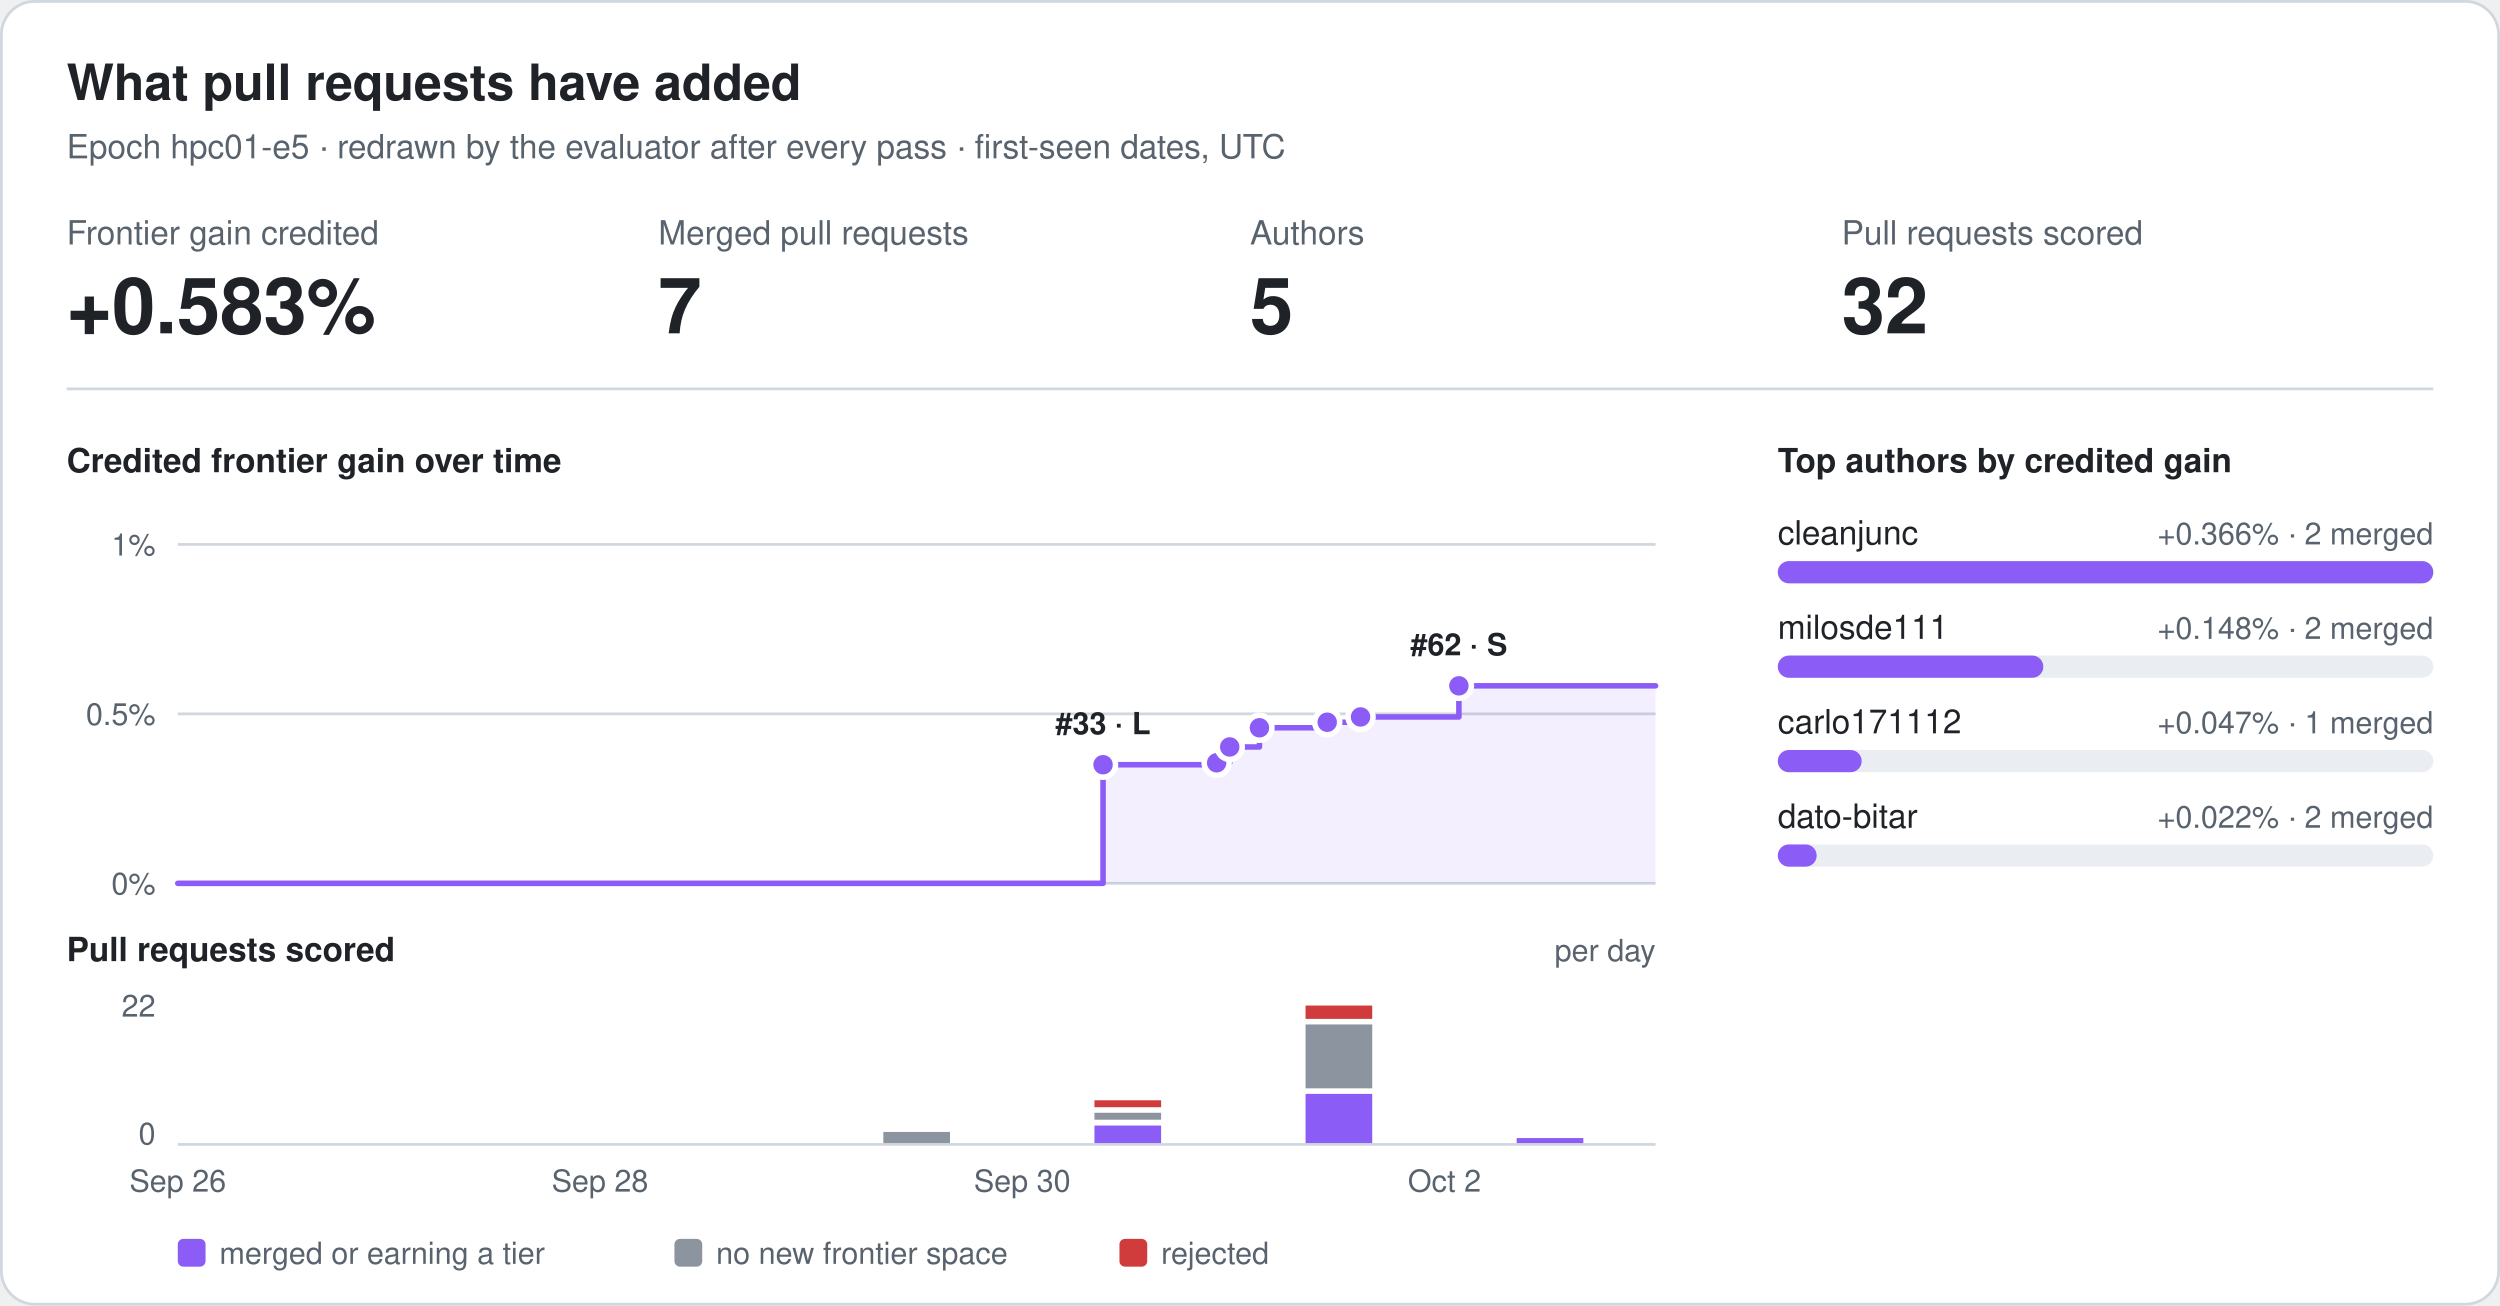
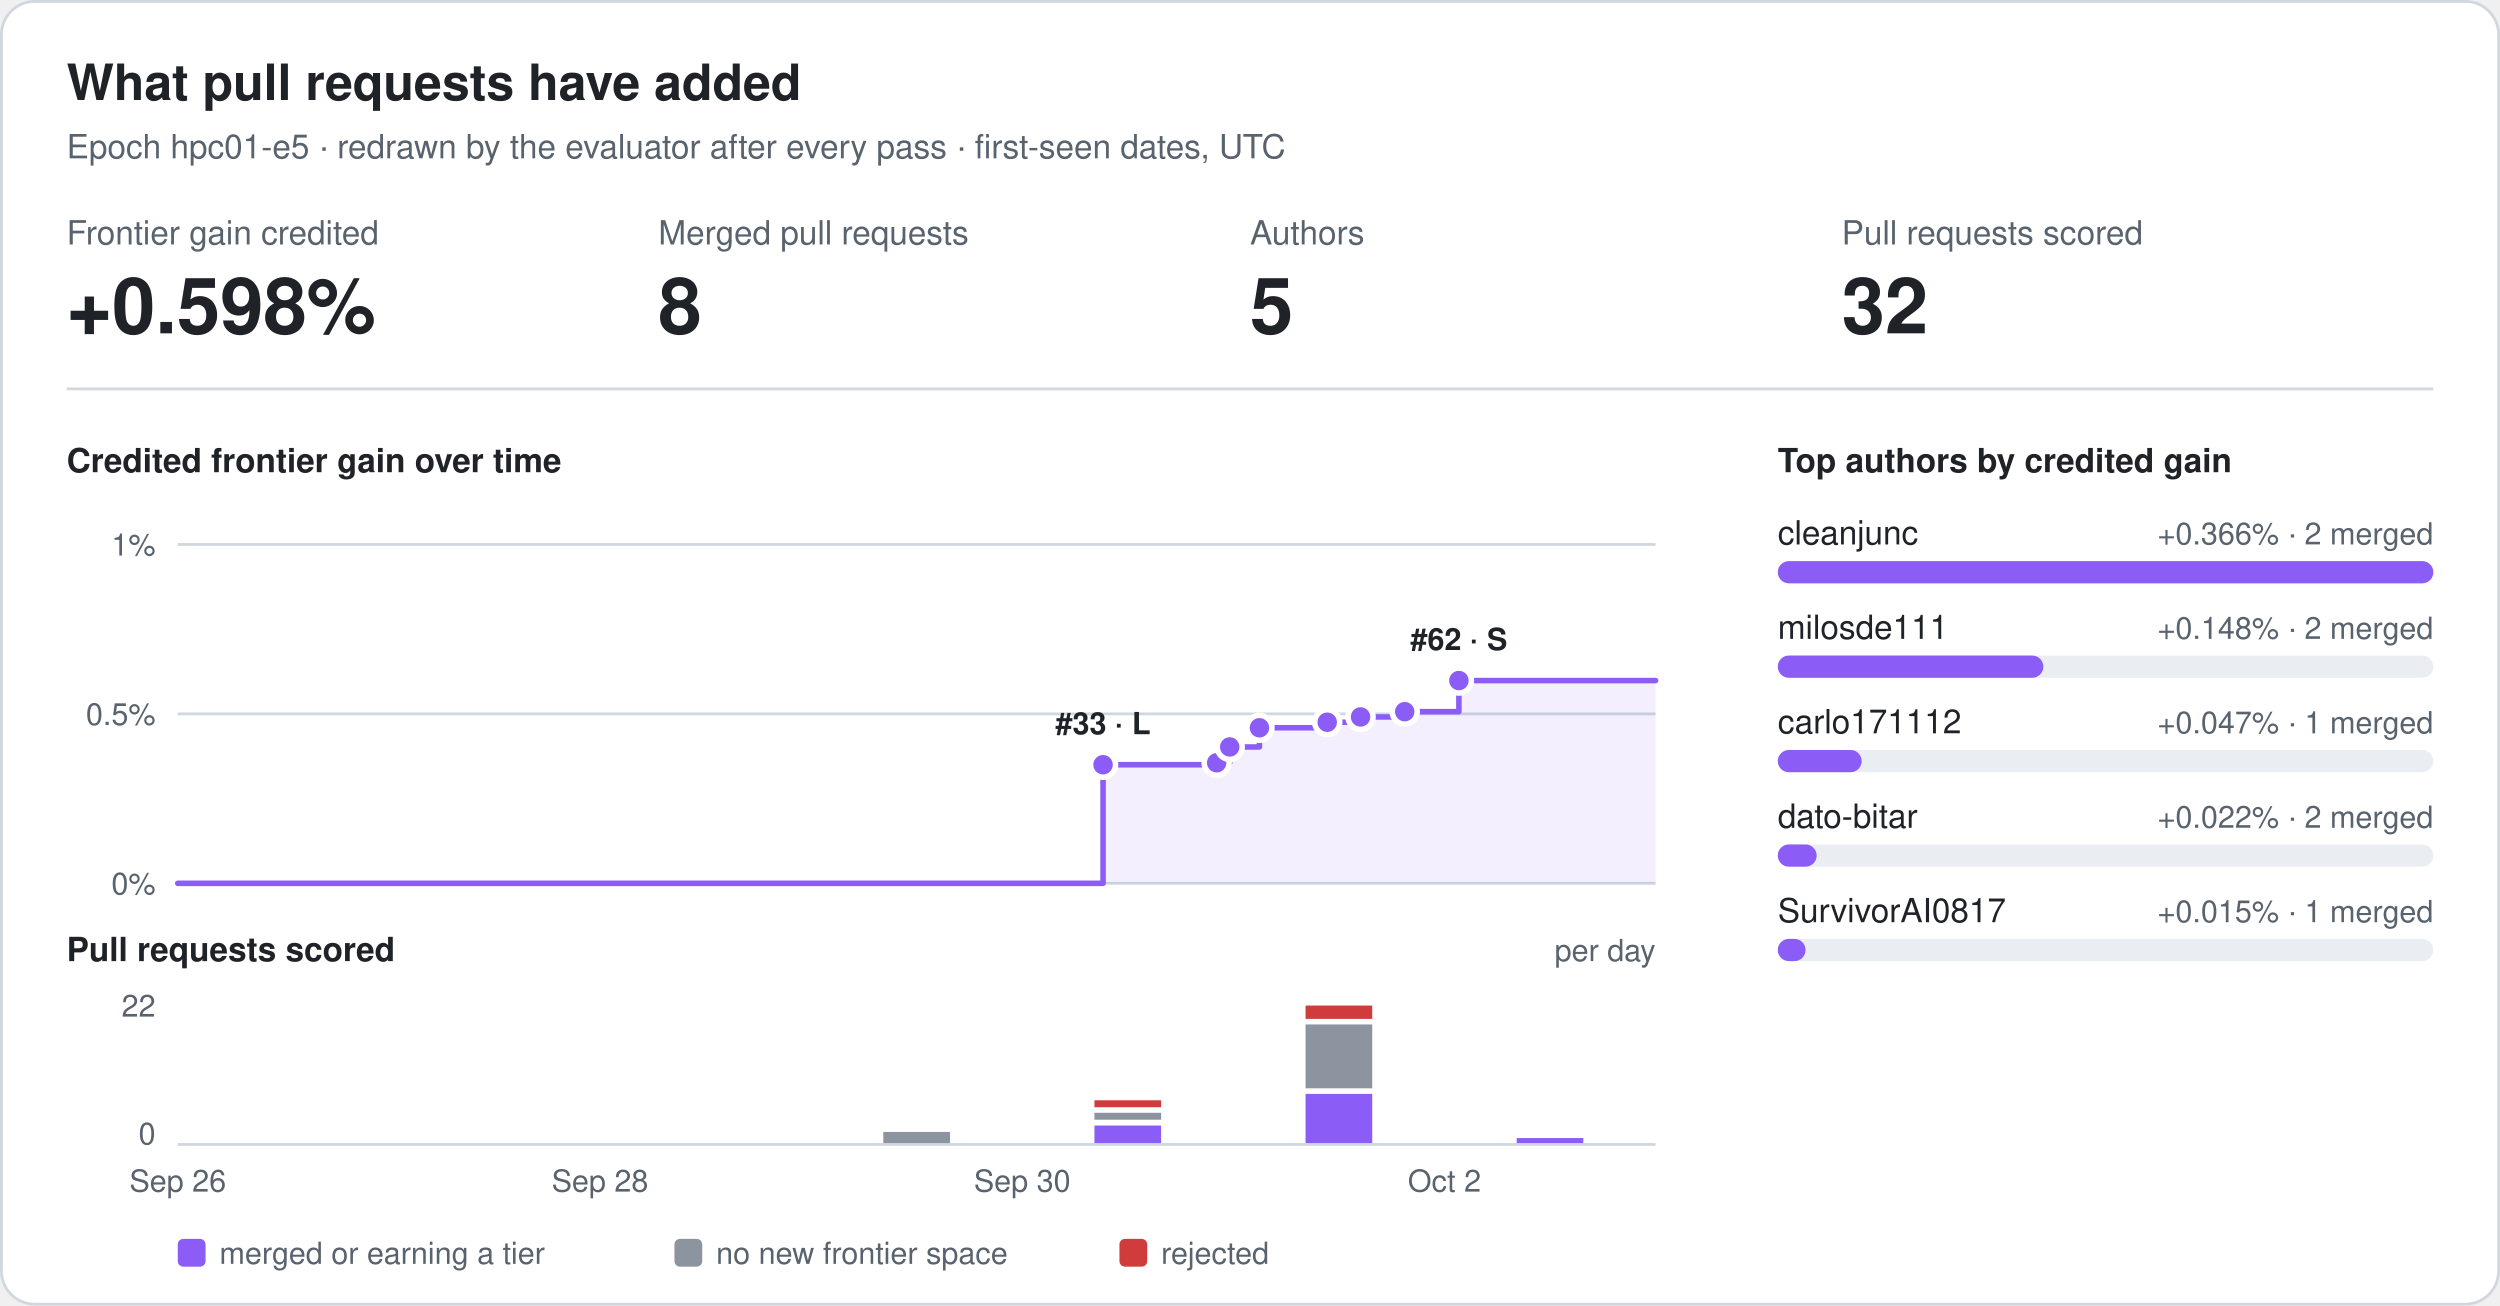
- <svg xmlns="http://www.w3.org/2000/svg" width="900" height="470" viewBox="0 0 900 470" font-family="-apple-system,BlinkMacSystemFont,'Segoe UI',Helvetica,Arial,sans-serif" role="img" aria-label="Frontier gain credited to merged pull requests: +0.583% from 7 merges, 32 pull requests scored">
+ <svg xmlns="http://www.w3.org/2000/svg" width="900" height="470" viewBox="0 0 900 470" font-family="-apple-system,BlinkMacSystemFont,'Segoe UI',Helvetica,Arial,sans-serif" role="img" aria-label="Frontier gain credited to merged pull requests: +0.598% from 8 merges, 32 pull requests scored">
  <style>
.bg{fill:#ffffff;stroke:#d0d7de}.t{fill:#1f2328}.m{fill:#59636e}.rule{stroke:#d0d7de}.ring{stroke:#ffffff}
.acc{fill:#8b5cf6}.accl{stroke:#8b5cf6}.wash{fill:#8b5cf6;fill-opacity:.1}.gry{fill:#8c959f}.rej{fill:#d03b3b}.track{fill:#eaeef2}.tk{stroke:#1f2328}
@media (prefers-color-scheme: dark){
.bg{fill:#0d1117;stroke:#30363d}.t{fill:#e6edf3}.m{fill:#9198a1}.rule{stroke:#30363d}.ring{stroke:#0d1117}
.acc{fill:#9a75f8}.accl{stroke:#9a75f8}.wash{fill:#9a75f8;fill-opacity:.14}.gry{fill:#9198a1}.rej{fill:#e5534b}.track{fill:#21262d}.tk{stroke:#e6edf3}}
</style>
  <rect class="bg" x="0.5" y="0.5" width="899" height="469" rx="12" />
  <text x="24.0" y="36.0" class="t" font-size="18" font-weight="600" text-anchor="start">What pull requests have added</text>
  <text x="24.0" y="57.0" class="m" font-size="12" font-weight="400" text-anchor="start">Epoch hpc01-e5 · redrawn by the evaluator after every pass · first-seen dates, UTC</text>
  <text x="24.0" y="88.0" class="m" font-size="12" font-weight="400" text-anchor="start">Frontier gain credited</text>
-   <text x="24.0" y="120.0" class="t" font-size="28" font-weight="600" text-anchor="start">+0.583%</text>
+   <text x="24.0" y="120.0" class="t" font-size="28" font-weight="600" text-anchor="start">+0.598%</text>
  <text x="237.0" y="88.0" class="m" font-size="12" font-weight="400" text-anchor="start">Merged pull requests</text>
-   <text x="237.0" y="120.0" class="t" font-size="28" font-weight="600" text-anchor="start">7</text>
+   <text x="237.0" y="120.0" class="t" font-size="28" font-weight="600" text-anchor="start">8</text>
  <text x="450.0" y="88.0" class="m" font-size="12" font-weight="400" text-anchor="start">Authors</text>
  <text x="450.0" y="120.0" class="t" font-size="28" font-weight="600" text-anchor="start">5</text>
  <text x="663.0" y="88.0" class="m" font-size="12" font-weight="400" text-anchor="start">Pull requests scored</text>
  <text x="663.0" y="120.0" class="t" font-size="28" font-weight="600" text-anchor="start">32</text>
  <line class="rule" x1="24" x2="876" y1="140" y2="140" stroke-width="1" />
  <text x="24.0" y="170.0" class="t" font-size="12" font-weight="600" text-anchor="start">Credited frontier gain over time</text>
  <text x="24.0" y="346.0" class="t" font-size="12" font-weight="600" text-anchor="start">Pull requests scored</text>
  <line class="rule" x1="64" x2="596" y1="318.0" y2="318.0" stroke-width="1" />
  <text x="56.0" y="322.0" class="m" font-size="11" font-weight="400" text-anchor="end">0%</text>
  <line class="rule" x1="64" x2="596" y1="257.0" y2="257.0" stroke-width="1" />
  <text x="56.0" y="261.0" class="m" font-size="11" font-weight="400" text-anchor="end">0.5%</text>
  <line class="rule" x1="64" x2="596" y1="196.0" y2="196.0" stroke-width="1" />
  <text x="56.0" y="200.0" class="m" font-size="11" font-weight="400" text-anchor="end">1%</text>
-   <polygon class="wash" points="64.0,318.0 397.1,318.0 397.1,275.3 438.0,275.3 438.0,274.6 442.7,274.6 442.7,268.9 453.4,268.9 453.4,262.0 477.8,262.0 477.8,260.0 489.8,260.0 489.8,258.1 525.2,258.1 525.2,246.9 596.0,246.9 596.0,318.0" />
-   <polyline class="accl" points="64.0,318.0 397.1,318.0 397.1,275.3 438.0,275.3 438.0,274.6 442.7,274.6 442.7,268.9 453.4,268.9 453.4,262.0 477.8,262.0 477.8,260.0 489.8,260.0 489.8,258.1 525.2,258.1 525.2,246.9 596.0,246.9" fill="none" stroke-width="2" stroke-linejoin="round" stroke-linecap="round" />
+   <polygon class="wash" points="64.0,318.0 397.1,318.0 397.1,275.3 438.0,275.3 438.0,274.6 442.7,274.6 442.7,268.9 453.4,268.9 453.4,262.0 477.8,262.0 477.8,260.0 489.8,260.0 489.8,258.1 505.7,258.1 505.7,256.2 525.2,256.2 525.2,245.0 596.0,245.0 596.0,318.0" />
+   <polyline class="accl" points="64.0,318.0 397.1,318.0 397.1,275.3 438.0,275.3 438.0,274.6 442.7,274.6 442.7,268.9 453.4,268.9 453.4,262.0 477.8,262.0 477.8,260.0 489.8,260.0 489.8,258.1 505.7,258.1 505.7,256.2 525.2,256.2 525.2,245.0 596.0,245.0" fill="none" stroke-width="2" stroke-linejoin="round" stroke-linecap="round" />
  <circle class="acc ring" cx="397.1" cy="275.3" r="4.5" stroke-width="2" />
  <circle class="acc ring" cx="438.0" cy="274.6" r="4.5" stroke-width="2" />
  <circle class="acc ring" cx="442.7" cy="268.9" r="4.5" stroke-width="2" />
  <circle class="acc ring" cx="453.4" cy="262.0" r="4.5" stroke-width="2" />
  <circle class="acc ring" cx="477.8" cy="260.0" r="4.5" stroke-width="2" />
  <circle class="acc ring" cx="489.8" cy="258.1" r="4.5" stroke-width="2" />
-   <circle class="acc ring" cx="525.2" cy="246.9" r="4.5" stroke-width="2" />
+   <circle class="acc ring" cx="505.7" cy="256.2" r="4.5" stroke-width="2" />
+   <circle class="acc ring" cx="525.2" cy="245.0" r="4.5" stroke-width="2" />
  <text x="397.1" y="264.3" class="t" font-size="11" font-weight="600" text-anchor="middle">#33 · L</text>
-   <text x="525.2" y="235.9" class="t" font-size="11" font-weight="600" text-anchor="middle">#62 · S</text>
+   <text x="525.2" y="234.0" class="t" font-size="11" font-weight="600" text-anchor="middle">#62 · S</text>
  <rect class="gry" x="318.0" y="407.5" width="24.0" height="4.5" />
  <rect class="acc" x="394.0" y="405.2" width="24.0" height="6.8" />
  <rect class="gry" x="394.0" y="400.6" width="24.0" height="2.5" />
  <rect class="rej" x="394.0" y="396.1" width="24.0" height="2.5" />
  <rect class="acc" x="470.0" y="393.8" width="24.0" height="18.2" />
  <rect class="gry" x="470.0" y="368.8" width="24.0" height="23.0" />
  <rect class="rej" x="470.0" y="362.0" width="24.0" height="4.8" />
  <rect class="acc" x="546.0" y="409.7" width="24.0" height="2.3" />
  <line class="rule" x1="64" x2="596" y1="412" y2="412" stroke-width="1" />
  <text x="56.0" y="366.0" class="m" font-size="11" font-weight="400" text-anchor="end">22</text>
  <text x="56.0" y="412.0" class="m" font-size="11" font-weight="400" text-anchor="end">0</text>
  <text x="596.0" y="346.0" class="m" font-size="11" font-weight="400" text-anchor="end">per day</text>
  <text x="64.0" y="429.0" class="m" font-size="11" font-weight="400" text-anchor="middle">Sep 26</text>
  <text x="216.0" y="429.0" class="m" font-size="11" font-weight="400" text-anchor="middle">Sep 28</text>
  <text x="368.0" y="429.0" class="m" font-size="11" font-weight="400" text-anchor="middle">Sep 30</text>
  <text x="520.0" y="429.0" class="m" font-size="11" font-weight="400" text-anchor="middle">Oct 2</text>
  <rect class="acc" x="64" y="446" width="10" height="10" rx="2" />
  <text x="79.0" y="455.0" class="m" font-size="11" font-weight="400" text-anchor="start">merged or earning a tier</text>
  <rect class="gry" x="242.8" y="446" width="10" height="10" rx="2" />
  <text x="257.8" y="455.0" class="m" font-size="11" font-weight="400" text-anchor="start">no new frontier space</text>
  <rect class="rej" x="403.0" y="446" width="10" height="10" rx="2" />
  <text x="418.0" y="455.0" class="m" font-size="11" font-weight="400" text-anchor="start">rejected</text>
  <text x="640.0" y="170.0" class="t" font-size="12" font-weight="600" text-anchor="start">Top authors by credited gain</text>
  <text x="640.0" y="196.0" class="t" font-size="12" font-weight="400" text-anchor="start">cleanjunc</text>
  <text x="876.0" y="196.0" class="m" font-size="11" font-weight="400" text-anchor="end">+0.366% · 2 merged</text>
  <rect class="track" x="640" y="202" width="236" height="8" rx="4" />
  <rect class="acc" x="640" y="202" width="236.0" height="8" rx="4" />
  <text x="640.0" y="230.0" class="t" font-size="12" font-weight="400" text-anchor="start">milosde111</text>
  <text x="876.0" y="230.0" class="m" font-size="11" font-weight="400" text-anchor="end">+0.148% · 2 merged</text>
  <rect class="track" x="640" y="236" width="236" height="8" rx="4" />
  <rect class="acc" x="640" y="236" width="95.6" height="8" rx="4" />
  <text x="640.0" y="264.0" class="t" font-size="12" font-weight="400" text-anchor="start">carlo171112</text>
  <text x="876.0" y="264.0" class="m" font-size="11" font-weight="400" text-anchor="end">+0.047% · 1 merged</text>
  <rect class="track" x="640" y="270" width="236" height="8" rx="4" />
  <rect class="acc" x="640" y="270" width="30.2" height="8" rx="4" />
  <text x="640.0" y="298.0" class="t" font-size="12" font-weight="400" text-anchor="start">dato-bitar</text>
  <text x="876.0" y="298.0" class="m" font-size="11" font-weight="400" text-anchor="end">+0.022% · 2 merged</text>
  <rect class="track" x="640" y="304" width="236" height="8" rx="4" />
  <rect class="acc" x="640" y="304" width="14.0" height="8" rx="4" />
+   <text x="640.0" y="332.0" class="t" font-size="12" font-weight="400" text-anchor="start">SurvivorAI0817</text>
+   <text x="876.0" y="332.0" class="m" font-size="11" font-weight="400" text-anchor="end">+0.015% · 1 merged</text>
+   <rect class="track" x="640" y="338" width="236" height="8" rx="4" />
+   <rect class="acc" x="640" y="338" width="10.0" height="8" rx="4" />
</svg>
